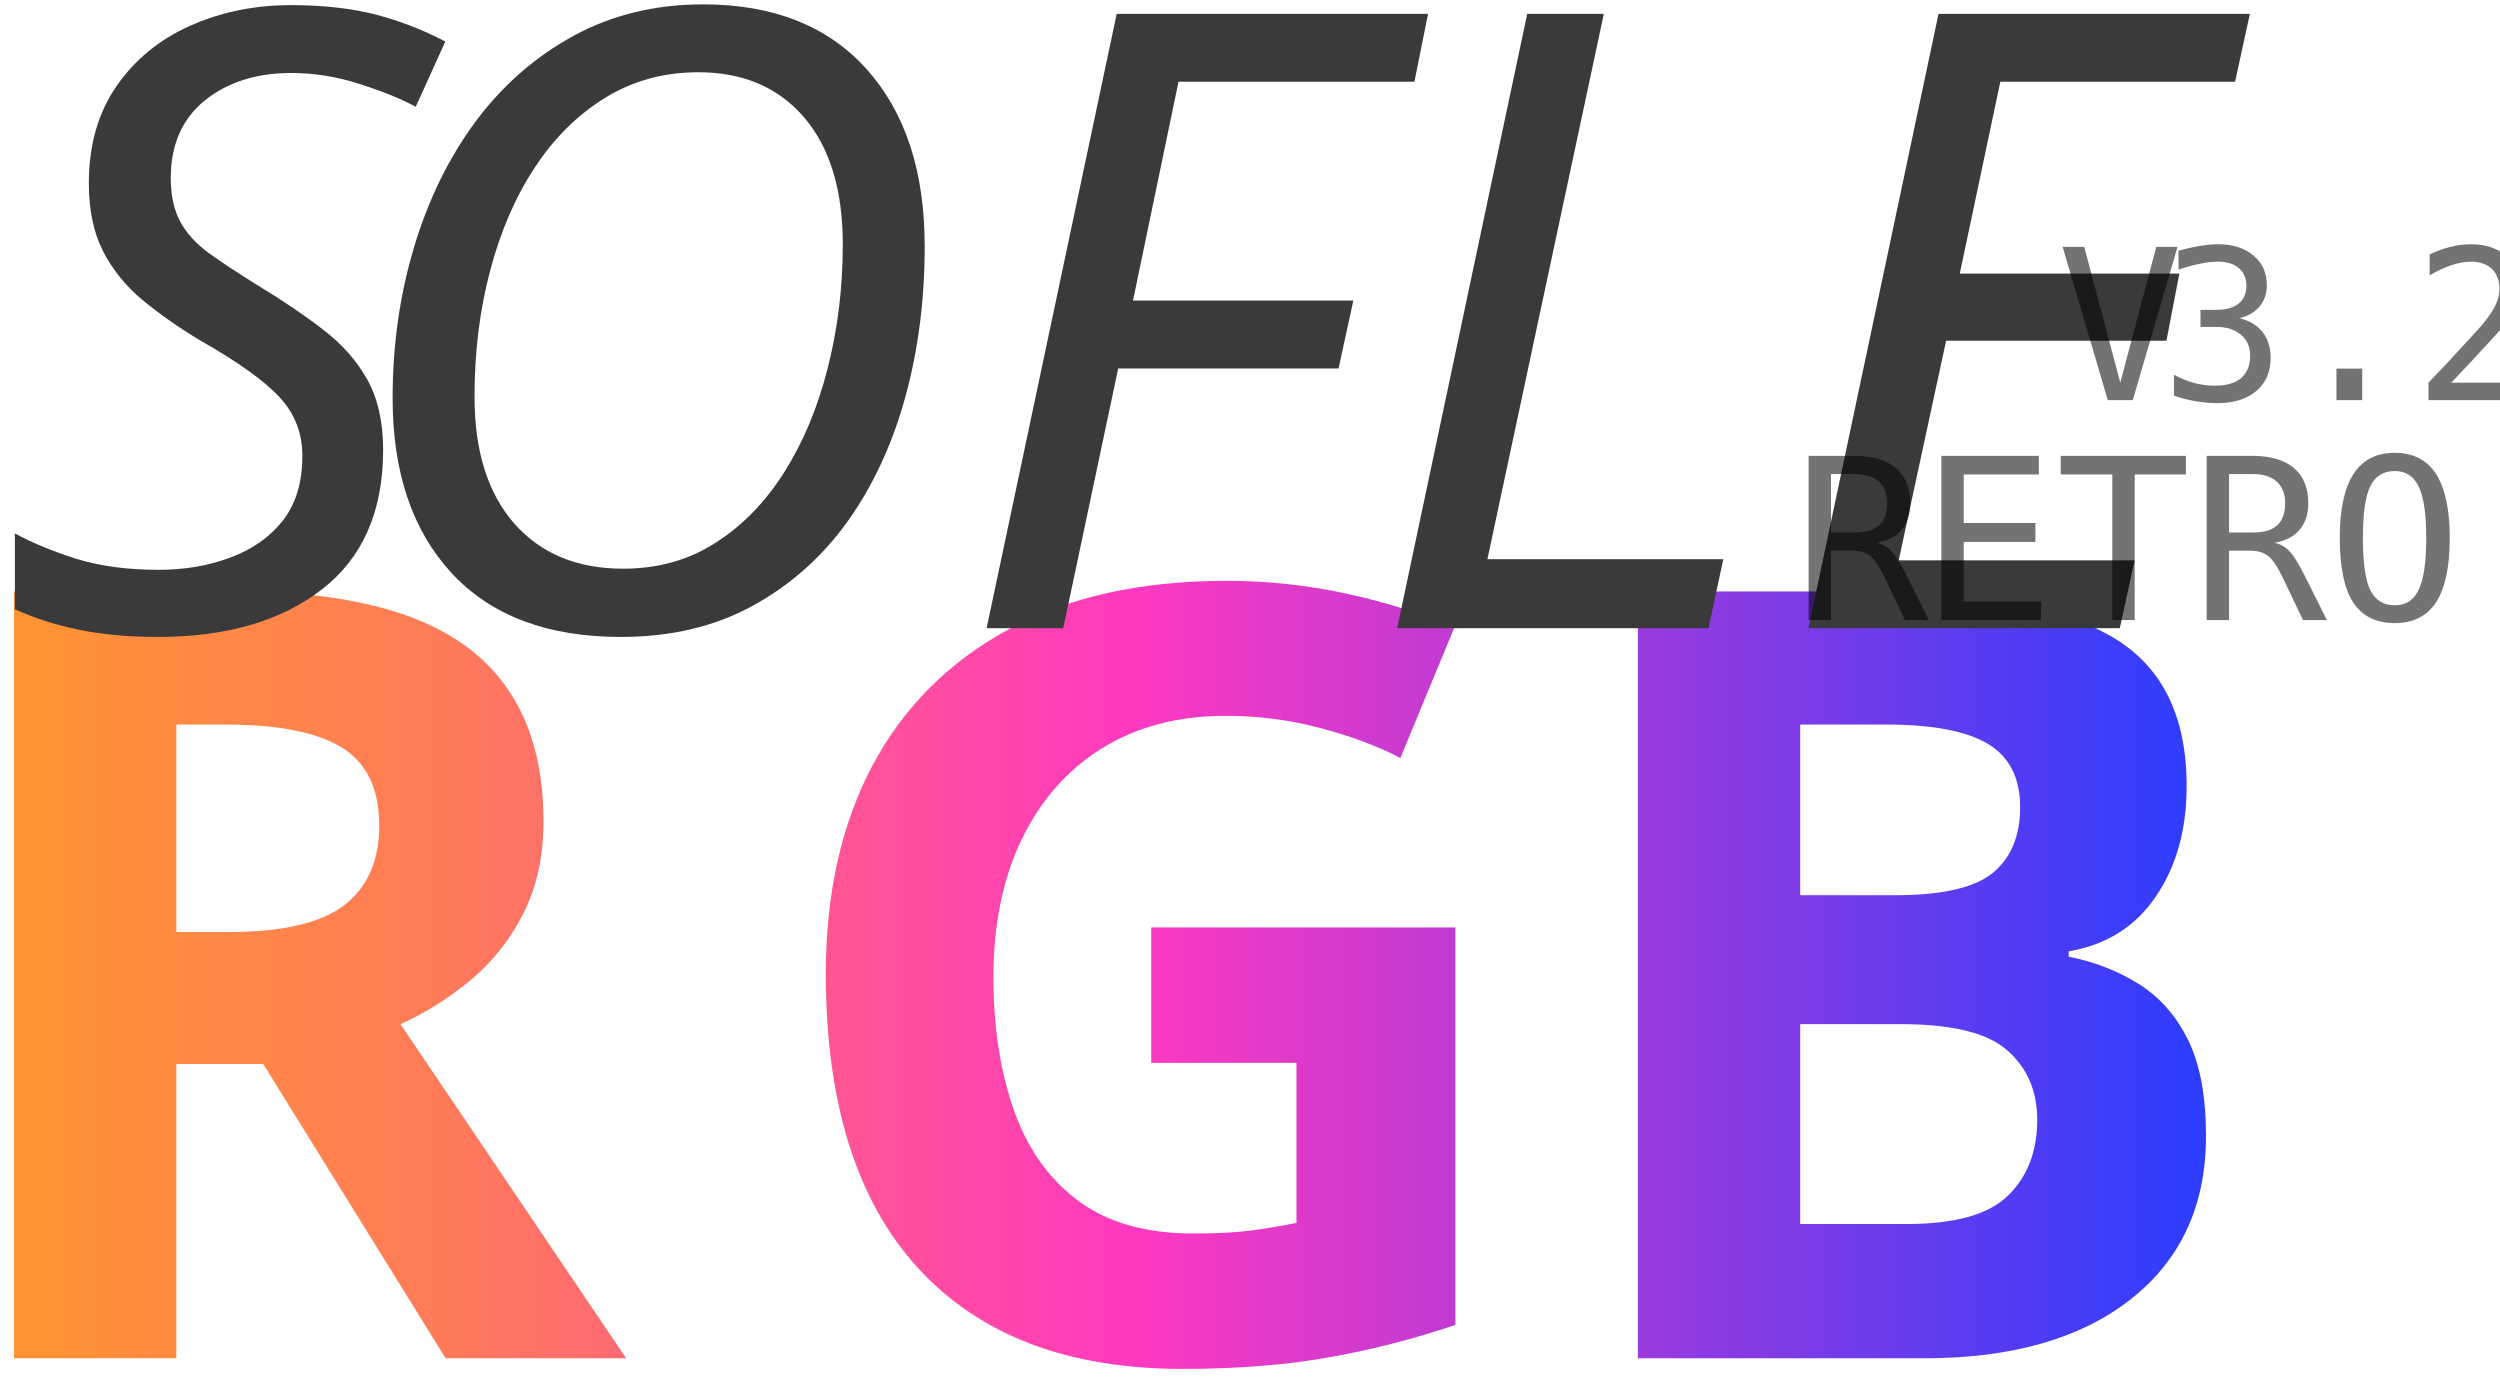
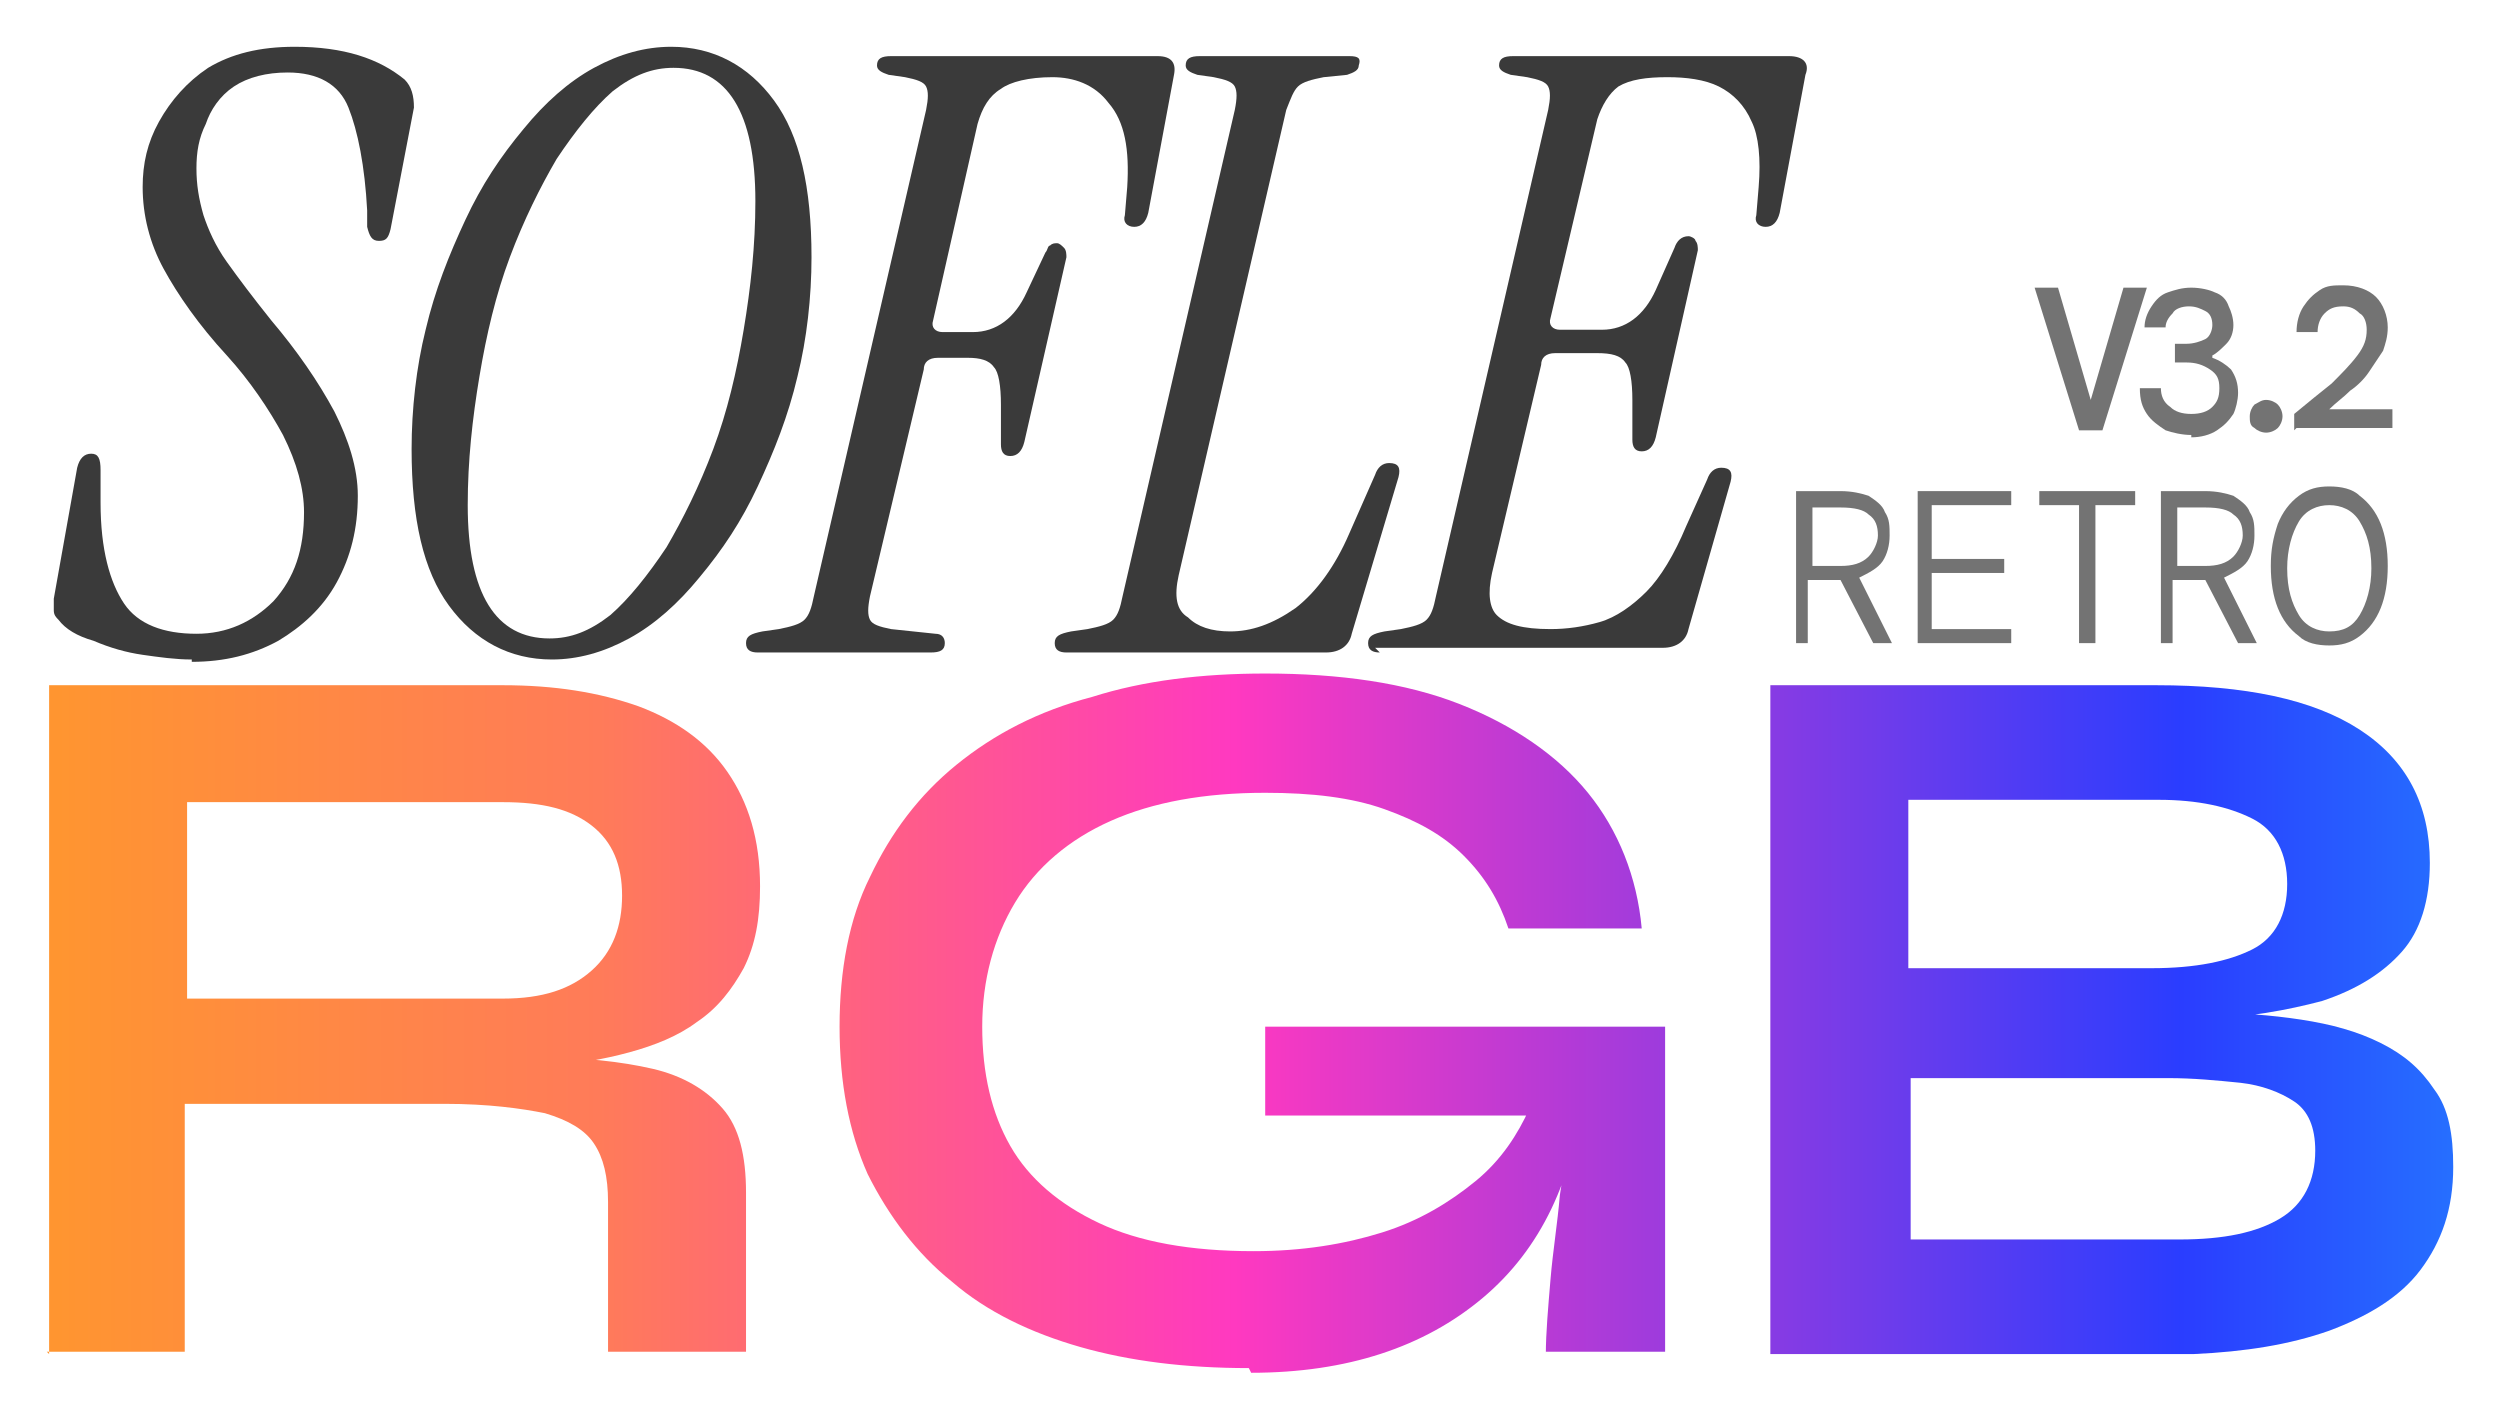
- <svg xmlns="http://www.w3.org/2000/svg" width="100%" height="100%" viewBox="0 0 103 57" version="1.1" xml:space="preserve" style="fill-rule:evenodd;clip-rule:evenodd;stroke-linejoin:round;stroke-miterlimit:2;">
-   <g transform="matrix(44.24767,0,0,44.24767,104.7342,55.96171)" />
-   <text x="-3.407px" y="55.962px" style="font-family:'Syne-Bold', 'Syne';font-weight:700;font-size:44.248px;fill:url(#_Linear1);">R<tspan x="31.46px 70.221px " y="55.962px 55.962px ">GB</tspan>
-   </text>
-   <g transform="matrix(35.45823,0,0,35.45823,78.41031,25.88451)" />
-   <text x="-0.059px" y="25.885px" style="font-family:'InstrumentSerif-Italic', 'Instrument Serif';font-style:italic;font-size:35.458px;fill:#3a3a3a;">S<tspan x="13.628px 31.074px 44.299px 57.632px " y="25.885px 25.885px 25.885px 25.885px ">OFLE</tspan>
-   </text>
-   <g transform="matrix(9.285547,0,0,9.285547,100.32,25.54547)" />
-   <text x="73.875px" y="25.545px" style="font-family:'DMMono-Light', 'DM Mono', monospace;font-weight:300;font-size:9.286px;fill-opacity:0.55;">R<tspan x="79.093px 84.312px 89.53px 94.749px " y="25.545px 25.545px 25.545px 25.545px ">ETRO</tspan>
-   </text>
-   <text x="84.746px" y="16.483px" style="font-family:'DMMono-Medium', 'DM Mono', monospace;font-weight:500;font-size:8.656px;fill-opacity:0.55;">V<tspan x="88.988px 92.165px 95.341px " y="16.483px 16.483px 16.483px ">3.2</tspan>
-   </text>
+ <svg xmlns="http://www.w3.org/2000/svg" viewBox="3.3 6.3 106.9 60.7" style="fill-rule:evenodd;clip-rule:evenodd;stroke-linejoin:round;stroke-miterlimit:2;">
+   <path d="M5.4,64.2l0,-28.6l19.4,0c2.2,0 4.1,0.3 5.8,0.9c1.6,0.6 2.9,1.5 3.8,2.8c0.9,1.3 1.4,2.9 1.4,4.9c-0,1.4 -0.2,2.5 -0.7,3.5c-0.5,0.9 -1.1,1.7 -2,2.3c-0.8,0.6 -1.8,1 -2.9,1.3c-1.1,0.3 -2.3,0.5 -3.5,0.6l-0.6,-0.4c2.1,0 3.8,0.2 5.1,0.5c1.3,0.3 2.3,0.9 3,1.7c0.7,0.8 1,2 1,3.6l0,6.8l-5.9,0l0,-6.4c0,-1.1 -0.2,-1.9 -0.6,-2.5c-0.4,-0.6 -1.1,-1 -2.1,-1.3c-1,-0.2 -2.4,-0.4 -4.3,-0.4l-11.1,0l0,10.6l-5.9,0Zm5.9,-15.2l13.5,0c1.7,0 2.9,-0.4 3.8,-1.2c0.9,-0.8 1.3,-1.9 1.3,-3.2c0,-1.3 -0.4,-2.3 -1.3,-3c-0.9,-0.7 -2.1,-1 -3.8,-1l-13.5,0l0,8.4Z" style="fill:url(#_Linear1);fill-rule:nonzero;" />
+   <path d="M56.7,64.8c-2.7,0 -5.1,-0.3 -7.2,-0.9c-2.1,-0.6 -4,-1.5 -5.5,-2.8c-1.5,-1.2 -2.7,-2.8 -3.6,-4.6c-0.8,-1.8 -1.2,-3.9 -1.2,-6.3c0,-2.4 0.4,-4.6 1.3,-6.4c0.9,-1.9 2.1,-3.5 3.7,-4.8c1.6,-1.3 3.5,-2.3 5.8,-2.9c2.2,-0.7 4.7,-1 7.4,-1c3.2,0 6,0.4 8.3,1.3c2.3,0.9 4.2,2.2 5.5,3.8c1.3,1.6 2.1,3.6 2.3,5.8l-5.7,0c-0.4,-1.2 -1,-2.2 -1.9,-3.1c-0.9,-0.9 -2,-1.5 -3.4,-2c-1.4,-0.5 -3.1,-0.7 -5.1,-0.7c-2.6,0 -4.8,0.4 -6.6,1.2c-1.8,0.8 -3.2,2 -4.1,3.5c-0.9,1.5 -1.4,3.3 -1.4,5.3c0,2 0.4,3.7 1.2,5.1c0.8,1.4 2.1,2.5 3.8,3.3c1.7,0.8 3.9,1.2 6.6,1.2c2.1,0 3.9,-0.3 5.5,-0.8c1.6,-0.5 2.9,-1.3 4,-2.2c1.1,-0.9 1.8,-2 2.3,-3.1l2.3,-0.8c-0.4,3.8 -1.8,6.8 -4.3,8.9c-2.5,2.1 -5.8,3.2 -9.9,3.2Zm12.7,-0.6c0,-0.9 0.1,-2 0.2,-3.2c0.1,-1.2 0.3,-2.4 0.4,-3.6c0.2,-1.2 0.3,-2.4 0.5,-3.4l-13.1,0l0,-3.8l17.1,0l0,13.9l-5.1,0Z" style="fill:url(#_Linear2);fill-rule:nonzero;" />
+   <path d="M79,64.2l0,-28.6l16.5,0c3.8,0 6.7,0.6 8.7,1.9c2,1.3 3,3.2 3,5.7c0,1.6 -0.4,2.9 -1.2,3.8c-0.8,0.9 -1.9,1.6 -3.4,2.1c-1.5,0.4 -3.2,0.7 -5.2,0.8l0.2,-0.3c1.4,0 2.8,0.1 4.1,0.3c1.3,0.2 2.4,0.5 3.4,1c1,0.5 1.7,1.1 2.3,2c0.6,0.8 0.8,1.9 0.8,3.3c0,1.8 -0.5,3.2 -1.4,4.4c-0.9,1.2 -2.3,2 -3.9,2.6c-1.7,0.6 -3.6,0.9 -5.8,1l-18.1,0Zm5.9,-4.9l11.6,0c1.9,0 3.3,-0.3 4.3,-0.9c1,-0.6 1.5,-1.6 1.5,-2.9c0,-1 -0.3,-1.7 -0.9,-2.1c-0.6,-0.4 -1.4,-0.7 -2.3,-0.8c-1,-0.1 -2,-0.2 -3.1,-0.2l-11,0l0,6.9Zm0,-11.6l10.4,0c1.9,0 3.3,-0.3 4.3,-0.8c1,-0.5 1.5,-1.5 1.5,-2.8c0,-1.3 -0.5,-2.3 -1.5,-2.8c-1,-0.5 -2.3,-0.8 -4,-0.8l-10.7,0l0,7.3Z" style="fill:url(#_Linear3);fill-rule:nonzero;" />
+   <path d="M11.5,34.5c-0.7,0 -1.4,-0.1 -2.1,-0.2c-0.7,-0.1 -1.4,-0.3 -2.1,-0.6c-0.7,-0.2 -1.2,-0.5 -1.5,-0.9c-0.1,-0.1 -0.2,-0.2 -0.2,-0.4c-0,-0.1 -0,-0.3 0,-0.5l1,-5.6c0.1,-0.4 0.3,-0.6 0.6,-0.6c0.3,0 0.4,0.2 0.4,0.7l0,1.4c0,2 0.4,3.4 1,4.3c0.6,0.9 1.7,1.3 3.1,1.3c1.3,0 2.4,-0.5 3.3,-1.4c0.9,-1 1.3,-2.2 1.3,-3.8c0,-1 -0.3,-2.1 -0.9,-3.3c-0.6,-1.1 -1.4,-2.3 -2.4,-3.4c-1.2,-1.3 -2.1,-2.6 -2.7,-3.7c-0.6,-1.1 -0.9,-2.3 -0.9,-3.5c0,-1 0.2,-1.9 0.7,-2.8c0.5,-0.9 1.2,-1.7 2.1,-2.3c1,-0.6 2.2,-0.9 3.7,-0.9c2.1,0 3.6,0.5 4.7,1.4c0.3,0.3 0.4,0.7 0.4,1.2l-1,5.2c-0.1,0.4 -0.2,0.5 -0.5,0.5c-0.3,-0 -0.4,-0.2 -0.5,-0.6l-0,-0.7c-0.1,-1.9 -0.4,-3.4 -0.8,-4.4c-0.4,-1 -1.3,-1.5 -2.6,-1.5c-0.9,0 -1.7,0.2 -2.3,0.6c-0.6,0.4 -1,1 -1.2,1.6c-0.3,0.6 -0.4,1.2 -0.4,1.9c-0,0.7 0.1,1.3 0.3,2c0.2,0.6 0.5,1.3 1,2c0.5,0.7 1.1,1.5 1.9,2.5c1.1,1.3 2,2.6 2.7,3.9c0.6,1.2 1,2.4 1,3.6c0,1.4 -0.3,2.6 -0.9,3.7c-0.6,1.1 -1.5,1.9 -2.5,2.5c-1.1,0.6 -2.3,0.9 -3.7,0.9Z" style="fill:#3a3a3a;fill-rule:nonzero;" />
+   <path d="M26.9,34.5c-1.8,0 -3.3,-0.8 -4.4,-2.3c-1.1,-1.5 -1.6,-3.7 -1.6,-6.7c0,-1.7 0.2,-3.5 0.6,-5.1c0.4,-1.7 1,-3.2 1.7,-4.7c0.7,-1.5 1.5,-2.7 2.5,-3.9c0.9,-1.1 1.9,-2 3,-2.6c1.1,-0.6 2.2,-0.9 3.3,-0.9c1.8,0 3.3,0.8 4.4,2.3c1.1,1.5 1.6,3.7 1.6,6.7c0,1.7 -0.2,3.5 -0.6,5.1c-0.4,1.7 -1,3.2 -1.7,4.7c-0.7,1.5 -1.5,2.7 -2.5,3.9c-0.9,1.1 -1.9,2 -3,2.6c-1.1,0.6 -2.2,0.9 -3.3,0.9Zm-0.1,-0.9c0.9,0 1.7,-0.3 2.6,-1c0.8,-0.7 1.6,-1.7 2.4,-2.9c0.7,-1.2 1.4,-2.6 2,-4.2c0.6,-1.6 1,-3.3 1.3,-5.1c0.3,-1.8 0.5,-3.6 0.5,-5.5c0,-3.8 -1.2,-5.7 -3.5,-5.7c-0.9,-0 -1.7,0.3 -2.6,1c-0.8,0.7 -1.6,1.7 -2.4,2.9c-0.7,1.2 -1.4,2.6 -2,4.2c-0.6,1.6 -1,3.3 -1.3,5.1c-0.3,1.8 -0.5,3.6 -0.5,5.5c0,3.8 1.2,5.7 3.5,5.7Z" style="fill:#3a3a3a;fill-rule:nonzero;" />
+   <path d="M35.7,34.2c-0.3,0 -0.5,-0.1 -0.5,-0.4c0,-0.3 0.2,-0.4 0.7,-0.5l0.7,-0.1c0.5,-0.1 0.9,-0.2 1.1,-0.4c0.2,-0.2 0.3,-0.5 0.4,-1l4.8,-20.8c0.1,-0.5 0.1,-0.8 0,-1c-0.1,-0.2 -0.4,-0.3 -0.9,-0.4l-0.7,-0.1c-0.3,-0.1 -0.5,-0.2 -0.5,-0.4c0,-0.3 0.2,-0.4 0.6,-0.4l11.4,0c0.6,-0 0.8,0.3 0.7,0.8l-1.1,5.9c-0.1,0.4 -0.3,0.6 -0.6,0.6c-0.3,0 -0.5,-0.2 -0.4,-0.5l0.1,-1.2c0.1,-1.6 -0.1,-2.8 -0.8,-3.6c-0.6,-0.8 -1.5,-1.1 -2.4,-1.1c-1,0 -1.8,0.2 -2.2,0.5c-0.5,0.3 -0.8,0.8 -1,1.5l-1.9,8.4c-0.1,0.3 0.1,0.5 0.4,0.5l1.3,0c1,0 1.8,-0.6 2.3,-1.7l0.8,-1.7c0.1,-0.1 0.1,-0.3 0.2,-0.3c0.1,-0.1 0.2,-0.1 0.3,-0.1c0.1,-0 0.2,0.1 0.3,0.2c0.1,0.1 0.1,0.3 0.1,0.4l-1.8,7.9c-0.1,0.4 -0.3,0.6 -0.6,0.6c-0.3,0 -0.4,-0.2 -0.4,-0.5l0,-1.7c0,-0.8 -0.1,-1.4 -0.3,-1.6c-0.2,-0.3 -0.6,-0.4 -1.1,-0.4l-1.3,0c-0.4,0 -0.6,0.2 -0.6,0.5l-2.3,9.7c-0.1,0.5 -0.1,0.8 0,1c0.1,0.2 0.4,0.3 0.9,0.4l1.9,0.2c0.3,0 0.4,0.2 0.4,0.4c0,0.3 -0.2,0.4 -0.6,0.4l-7.5,0Z" style="fill:#3a3a3a;fill-rule:nonzero;" />
+   <path d="M48.9,34.2c-0.3,0 -0.5,-0.1 -0.5,-0.4c0,-0.3 0.2,-0.4 0.7,-0.5l0.7,-0.1c0.5,-0.1 0.9,-0.2 1.1,-0.4c0.2,-0.2 0.3,-0.5 0.4,-1l4.8,-20.8c0.1,-0.5 0.1,-0.8 0,-1c-0.1,-0.2 -0.4,-0.3 -0.9,-0.4l-0.7,-0.1c-0.3,-0.1 -0.5,-0.2 -0.5,-0.4c0,-0.3 0.2,-0.4 0.6,-0.4l6.4,0c0.4,-0 0.5,0.1 0.4,0.4c-0,0.2 -0.2,0.3 -0.5,0.4l-1,0.1c-0.5,0.1 -0.9,0.2 -1.1,0.4c-0.2,0.2 -0.3,0.5 -0.5,1l-4.6,19.9c-0.2,0.9 -0.1,1.5 0.4,1.8c0.4,0.4 1,0.6 1.8,0.6c0.9,0 1.8,-0.3 2.8,-1c0.9,-0.7 1.7,-1.8 2.3,-3.2l1.1,-2.5c0.1,-0.3 0.3,-0.5 0.6,-0.5c0.4,0 0.5,0.2 0.4,0.6l-2,6.7c-0.1,0.5 -0.5,0.8 -1.1,0.8l-11.3,0Z" style="fill:#3a3a3a;fill-rule:nonzero;" />
+   <path d="M62.3,34.2c-0.3,0 -0.5,-0.1 -0.5,-0.4c0,-0.3 0.2,-0.4 0.7,-0.5l0.7,-0.1c0.5,-0.1 0.9,-0.2 1.1,-0.4c0.2,-0.2 0.3,-0.5 0.4,-1l4.8,-20.8c0.1,-0.5 0.1,-0.8 0,-1c-0.1,-0.2 -0.4,-0.3 -0.9,-0.4l-0.7,-0.1c-0.3,-0.1 -0.5,-0.2 -0.5,-0.4c0,-0.3 0.2,-0.4 0.6,-0.4l11.8,0c0.6,-0 0.9,0.3 0.7,0.8l-1.1,5.9c-0.1,0.4 -0.3,0.6 -0.6,0.6c-0.3,0 -0.5,-0.2 -0.4,-0.5l0.1,-1.2c0.1,-1.2 0,-2.2 -0.3,-2.8c-0.3,-0.7 -0.8,-1.2 -1.4,-1.5c-0.6,-0.3 -1.4,-0.4 -2.2,-0.4c-0.9,0 -1.6,0.1 -2.1,0.4c-0.4,0.3 -0.7,0.8 -0.9,1.4l-2,8.5c-0.1,0.3 0.1,0.5 0.4,0.5l1.8,0c1,0 1.8,-0.6 2.3,-1.7l0.8,-1.8c0.1,-0.3 0.3,-0.5 0.6,-0.5c0.1,0 0.3,0.1 0.3,0.2c0.1,0.1 0.1,0.3 0.1,0.4l-1.8,8c-0.1,0.4 -0.3,0.6 -0.6,0.6c-0.3,0 -0.4,-0.2 -0.4,-0.5l0,-1.7c0,-0.8 -0.1,-1.4 -0.3,-1.6c-0.2,-0.3 -0.6,-0.4 -1.2,-0.4l-1.8,0c-0.4,0 -0.6,0.2 -0.6,0.5l-2.1,8.9c-0.2,0.9 -0.1,1.5 0.2,1.8c0.4,0.4 1.1,0.6 2.3,0.6c0.7,0 1.4,-0.1 2.1,-0.3c0.7,-0.2 1.4,-0.7 2,-1.3c0.6,-0.6 1.2,-1.6 1.7,-2.8l0.9,-2c0.1,-0.3 0.3,-0.5 0.6,-0.5c0.4,0 0.5,0.2 0.4,0.6l-1.8,6.3c-0.1,0.5 -0.5,0.8 -1.1,0.8l-12.3,0Z" style="fill:#3a3a3a;fill-rule:nonzero;" />
+   <path d="M80.1,33.8l0,-6.5l1.9,0c0.5,0 0.9,0.1 1.2,0.2c0.3,0.2 0.6,0.4 0.7,0.7c0.2,0.3 0.2,0.6 0.2,1c0,0.4 -0.1,0.8 -0.3,1.1c-0.2,0.3 -0.6,0.5 -1,0.7l1.4,2.8l-0.8,0l-1.4,-2.7l-1.4,0l0,2.7l-0.6,0Zm0.6,-3.3l1.3,0c0.5,0 0.9,-0.1 1.2,-0.4c0.2,-0.2 0.4,-0.6 0.4,-0.9c0,-0.4 -0.1,-0.7 -0.4,-0.9c-0.2,-0.2 -0.6,-0.3 -1.2,-0.3l-1.2,0l0,2.6Z" style="fill-opacity:0.55;fill-rule:nonzero;" />
+   <path d="M85.3,33.8l0,-6.5l4,0l0,0.6l-3.4,0l0,2.3l3.1,0l0,0.6l-3.1,0l0,2.4l3.4,0l0,0.6l-4,0Z" style="fill-opacity:0.55;fill-rule:nonzero;" />
+   <path d="M92.2,33.8l0,-5.9l-1.7,0l0,-0.6l4.1,0l0,0.6l-1.7,0l0,5.9l-0.6,0Z" style="fill-opacity:0.55;fill-rule:nonzero;" />
+   <path d="M95.7,33.8l0,-6.5l1.9,0c0.5,0 0.9,0.1 1.2,0.2c0.3,0.2 0.6,0.4 0.7,0.7c0.2,0.3 0.2,0.6 0.2,1c0,0.4 -0.1,0.8 -0.3,1.1c-0.2,0.3 -0.6,0.5 -1,0.7l1.4,2.8l-0.8,0l-1.4,-2.7l-1.4,0l0,2.7l-0.6,0Zm0.6,-3.3l1.3,0c0.5,0 0.9,-0.1 1.2,-0.4c0.2,-0.2 0.4,-0.6 0.4,-0.9c0,-0.4 -0.1,-0.7 -0.4,-0.9c-0.2,-0.2 -0.6,-0.3 -1.2,-0.3l-1.2,0l0,2.6Z" style="fill-opacity:0.55;fill-rule:nonzero;" />
+   <path d="M102.9,33.9c-0.5,0 -1,-0.1 -1.3,-0.4c-0.4,-0.3 -0.7,-0.7 -0.9,-1.2c-0.2,-0.5 -0.3,-1.1 -0.3,-1.8c0,-0.7 0.1,-1.2 0.3,-1.8c0.2,-0.5 0.5,-0.9 0.9,-1.2c0.4,-0.3 0.8,-0.4 1.3,-0.4c0.5,0 1,0.1 1.3,0.4c0.4,0.3 0.7,0.7 0.9,1.2c0.2,0.5 0.3,1.1 0.3,1.8c0,0.7 -0.1,1.3 -0.3,1.8c-0.2,0.5 -0.5,0.9 -0.9,1.2c-0.4,0.3 -0.8,0.4 -1.3,0.4Zm0,-0.6c0.6,0 1,-0.2 1.3,-0.7c0.3,-0.5 0.5,-1.2 0.5,-2c0,-0.9 -0.2,-1.5 -0.5,-2c-0.3,-0.5 -0.8,-0.7 -1.3,-0.7c-0.5,0 -1,0.2 -1.3,0.7c-0.3,0.5 -0.5,1.2 -0.5,2c0,0.9 0.2,1.5 0.5,2c0.3,0.5 0.8,0.7 1.3,0.7Z" style="fill-opacity:0.55;fill-rule:nonzero;" />
+   <path d="M92.2,24.7l-1.9,-6.1l1,0l1.4,4.8l1.4,-4.8l1,0l-1.9,6.1l-1.1,0Z" style="fill-opacity:0.55;fill-rule:nonzero;" />
+   <path d="M97,24.9c-0.4,0 -0.8,-0.1 -1.1,-0.2c-0.3,-0.2 -0.6,-0.4 -0.8,-0.7c-0.2,-0.3 -0.3,-0.6 -0.3,-1.1l0.9,0c0,0.3 0.1,0.6 0.4,0.8c0.2,0.2 0.5,0.3 0.9,0.3c0.4,0 0.7,-0.1 0.9,-0.3c0.2,-0.2 0.3,-0.4 0.3,-0.8c0,-0.4 -0.1,-0.6 -0.4,-0.8c-0.3,-0.2 -0.6,-0.3 -1,-0.3l-0.5,0l0,-0.8l0.5,0c0.3,0 0.6,-0.1 0.8,-0.2c0.2,-0.1 0.3,-0.4 0.3,-0.6c0,-0.3 -0.1,-0.5 -0.3,-0.6c-0.2,-0.1 -0.4,-0.2 -0.7,-0.2c-0.3,0 -0.6,0.1 -0.7,0.3c-0.2,0.2 -0.3,0.4 -0.3,0.6l-0.9,0c0,-0.3 0.1,-0.6 0.3,-0.9c0.2,-0.3 0.4,-0.5 0.7,-0.6c0.3,-0.1 0.6,-0.2 1,-0.2c0.4,0 0.8,0.1 1,0.2c0.3,0.1 0.5,0.3 0.6,0.6c0.1,0.2 0.2,0.5 0.2,0.8c0,0.3 -0.1,0.6 -0.3,0.8c-0.2,0.2 -0.4,0.4 -0.6,0.5l0,0.1c0.3,0.1 0.6,0.3 0.8,0.5c0.2,0.3 0.3,0.6 0.3,1c0,0.3 -0.1,0.7 -0.2,0.9c-0.2,0.3 -0.4,0.5 -0.7,0.7c-0.3,0.2 -0.7,0.3 -1.1,0.3Z" style="fill-opacity:0.55;fill-rule:nonzero;" />
+   <path d="M100.2,24.8c-0.2,0 -0.4,-0.1 -0.5,-0.2c-0.2,-0.1 -0.2,-0.3 -0.2,-0.5c0,-0.2 0.1,-0.4 0.2,-0.5c0.2,-0.1 0.3,-0.2 0.5,-0.2c0.2,0 0.4,0.1 0.5,0.2c0.1,0.1 0.2,0.3 0.2,0.5c0,0.2 -0.1,0.4 -0.2,0.5c-0.1,0.1 -0.3,0.2 -0.5,0.2Z" style="fill-opacity:0.55;fill-rule:nonzero;" />
+   <path d="M101.4,24.7l0,-0.7c0.6,-0.5 1.1,-0.9 1.6,-1.3c0.4,-0.4 0.8,-0.8 1.1,-1.2c0.3,-0.4 0.4,-0.7 0.4,-1.1c0,-0.3 -0.1,-0.6 -0.3,-0.7c-0.2,-0.2 -0.4,-0.3 -0.7,-0.3c-0.4,0 -0.6,0.1 -0.8,0.3c-0.2,0.2 -0.3,0.5 -0.3,0.8l-0.9,0c0,-0.4 0.1,-0.8 0.3,-1.1c0.2,-0.3 0.4,-0.5 0.7,-0.7c0.3,-0.2 0.6,-0.2 1,-0.2c0.6,0 1.1,0.2 1.4,0.5c0.3,0.3 0.5,0.8 0.5,1.3c0,0.4 -0.1,0.7 -0.2,1c-0.2,0.3 -0.4,0.6 -0.6,0.9c-0.2,0.3 -0.5,0.6 -0.8,0.8c-0.3,0.3 -0.6,0.5 -0.9,0.8l2.7,0l0,0.8l-4.1,0Z" style="fill-opacity:0.55;fill-rule:nonzero;" />
  <defs>
-     <linearGradient id="_Linear1" x1="0" y1="0" x2="1" y2="0" gradientUnits="userSpaceOnUse" gradientTransform="matrix(135.1766,0,0,66.3715,-3.407071,37.98609)">
+     <linearGradient id="_Linear1" x1="0" y1="0" x2="1" y2="0" gradientUnits="userSpaceOnUse" gradientTransform="matrix(135.1766,0,0,66.3715,2.006409,46.25306)">
      <stop offset="0" style="stop-color:#ff992a;stop-opacity:1" />
-       <stop offset="0.16" style="stop-color:#ff7b59;stop-opacity:1" />
-       <stop offset="0.37" style="stop-color:#ff39c0;stop-opacity:1" />
+       <stop offset="0.2" style="stop-color:#ff7b59;stop-opacity:1" />
+       <stop offset="0.4" style="stop-color:#ff39c0;stop-opacity:1" />
+       <stop offset="0.7" style="stop-color:#2a3dff;stop-opacity:1" />
+       <stop offset="1" style="stop-color:#1be8ff;stop-opacity:1" />
+     </linearGradient>
+     <linearGradient id="_Linear2" x1="0" y1="0" x2="1" y2="0" gradientUnits="userSpaceOnUse" gradientTransform="matrix(135.1766,0,0,66.3715,2.006409,46.25306)">
+       <stop offset="0" style="stop-color:#ff992a;stop-opacity:1" />
+       <stop offset="0.2" style="stop-color:#ff7b59;stop-opacity:1" />
+       <stop offset="0.4" style="stop-color:#ff39c0;stop-opacity:1" />
+       <stop offset="0.7" style="stop-color:#2a3dff;stop-opacity:1" />
+       <stop offset="1" style="stop-color:#1be8ff;stop-opacity:1" />
+     </linearGradient>
+     <linearGradient id="_Linear3" x1="0" y1="0" x2="1" y2="0" gradientUnits="userSpaceOnUse" gradientTransform="matrix(135.1766,0,0,66.3715,2.006409,46.25306)">
+       <stop offset="0" style="stop-color:#ff992a;stop-opacity:1" />
+       <stop offset="0.2" style="stop-color:#ff7b59;stop-opacity:1" />
+       <stop offset="0.4" style="stop-color:#ff39c0;stop-opacity:1" />
      <stop offset="0.7" style="stop-color:#2a3dff;stop-opacity:1" />
      <stop offset="1" style="stop-color:#1be8ff;stop-opacity:1" />
    </linearGradient>
  </defs>
</svg>
